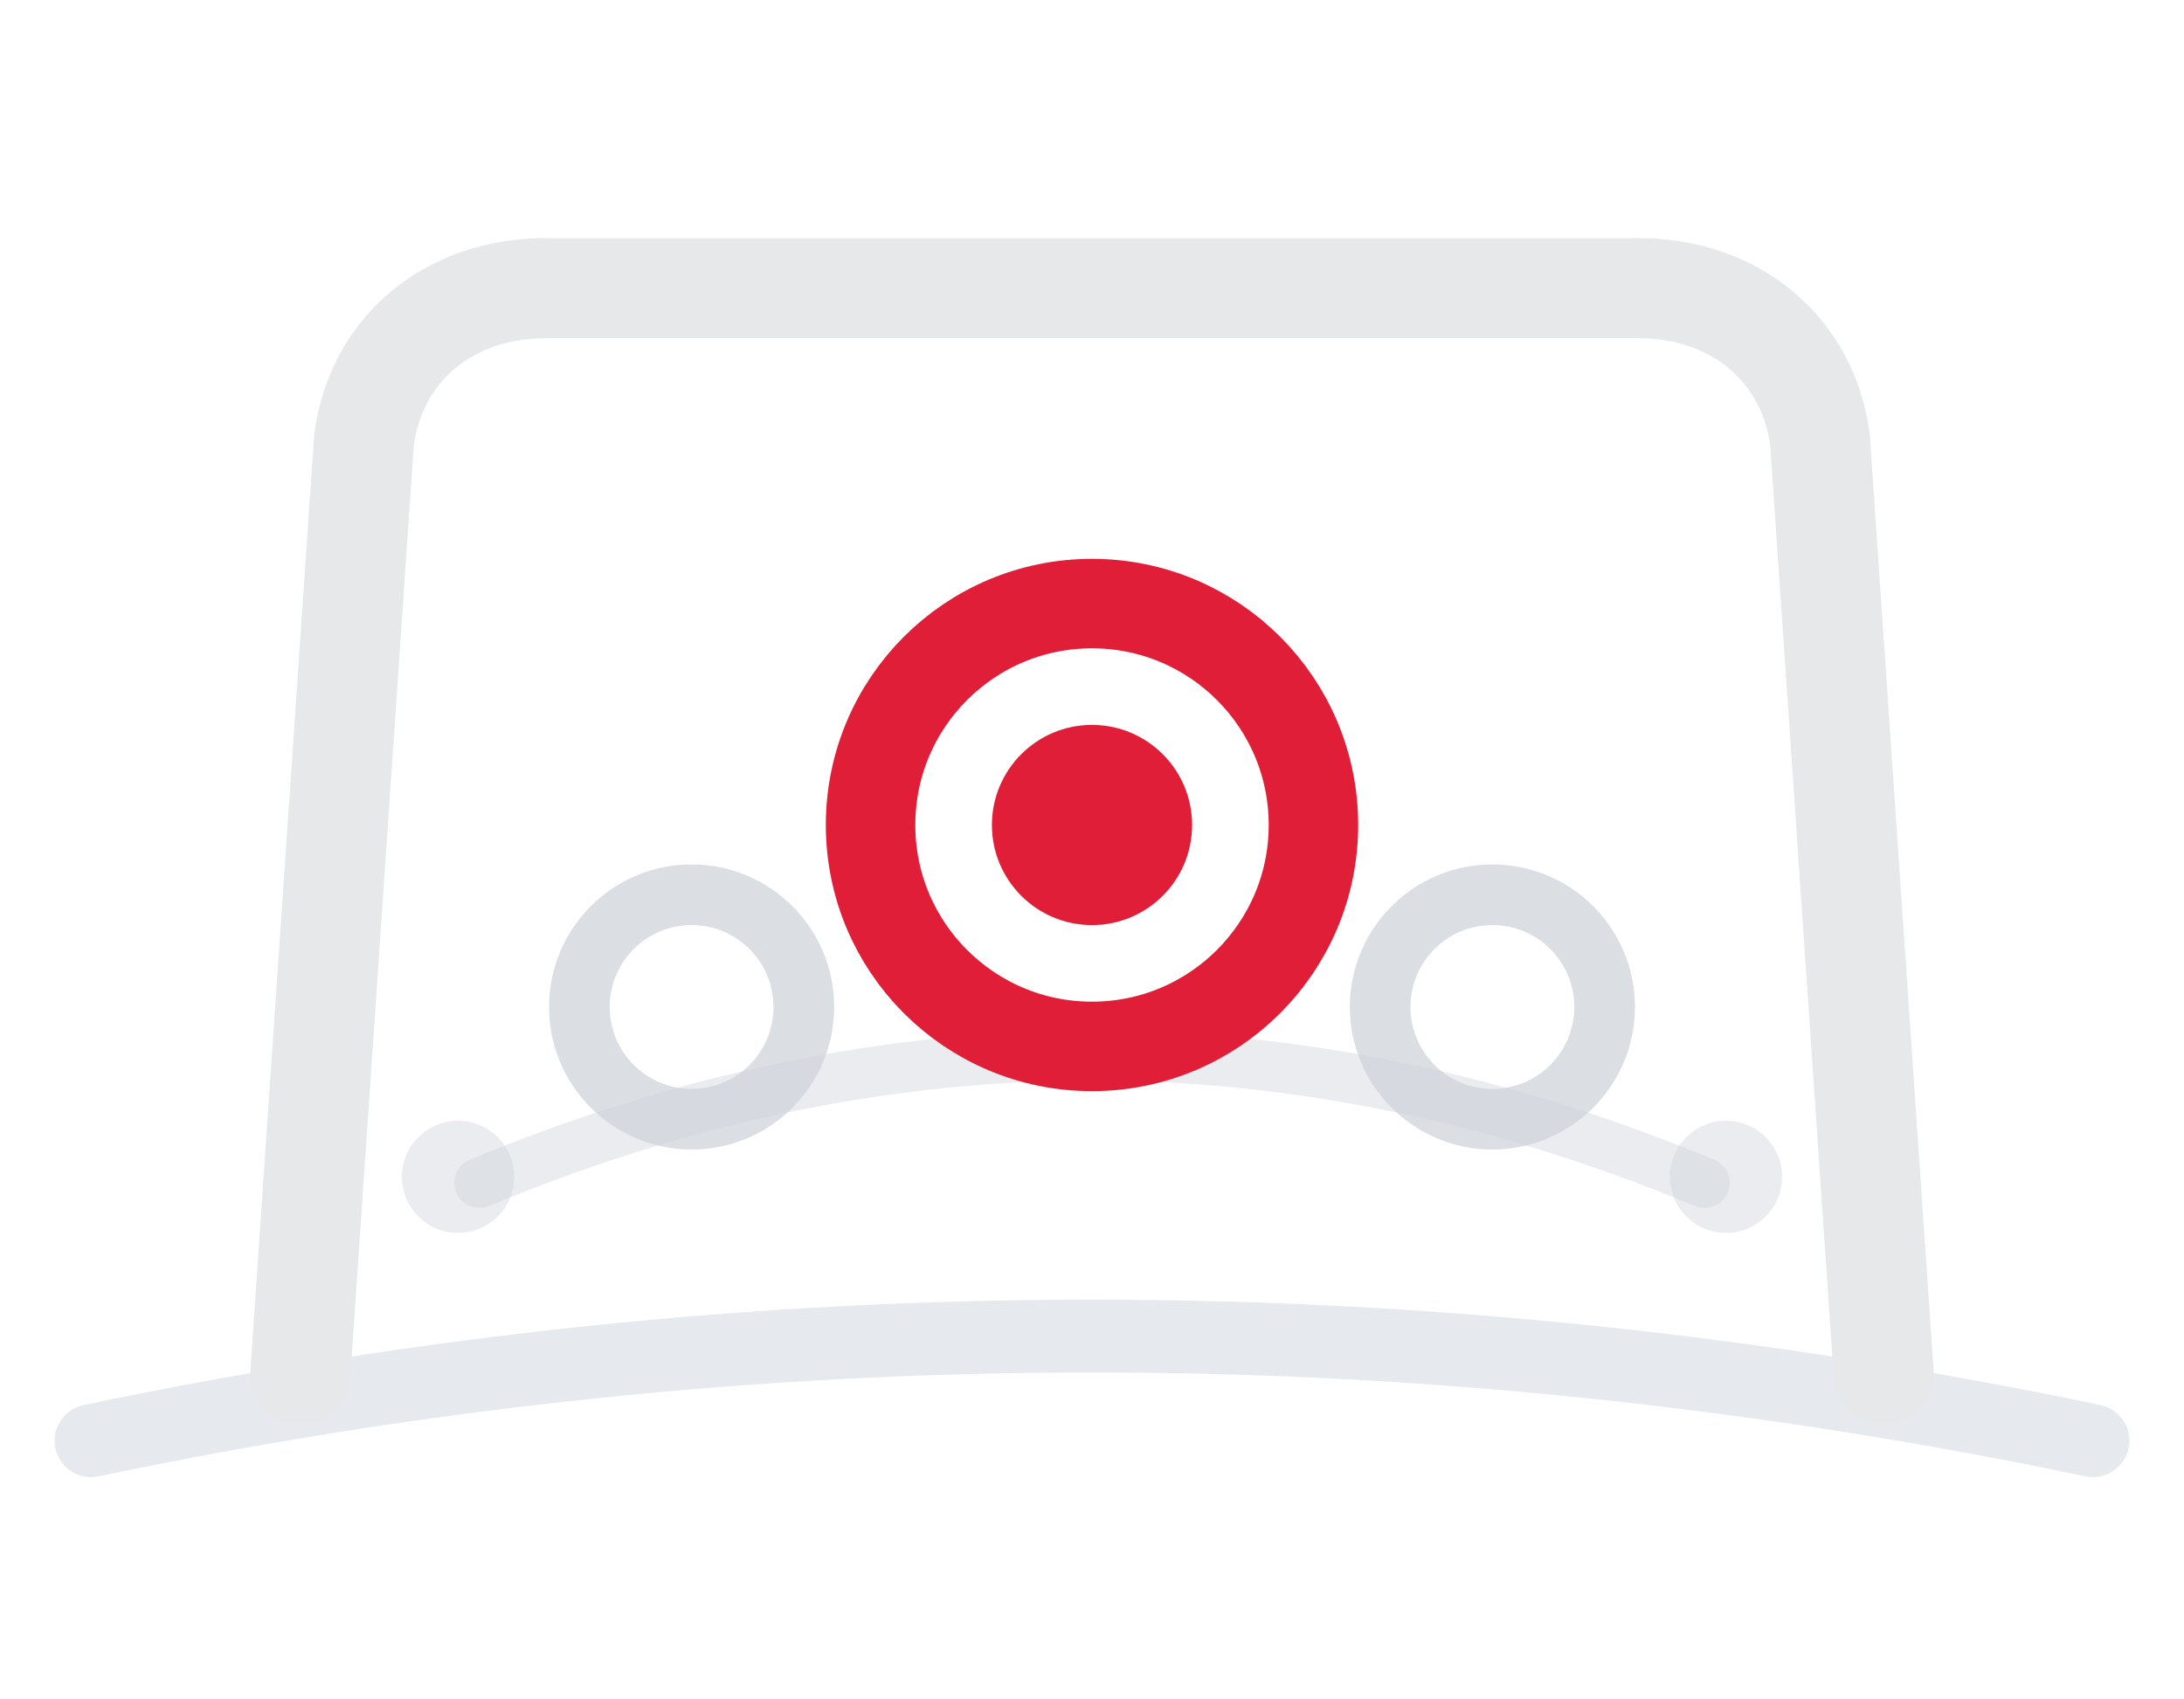
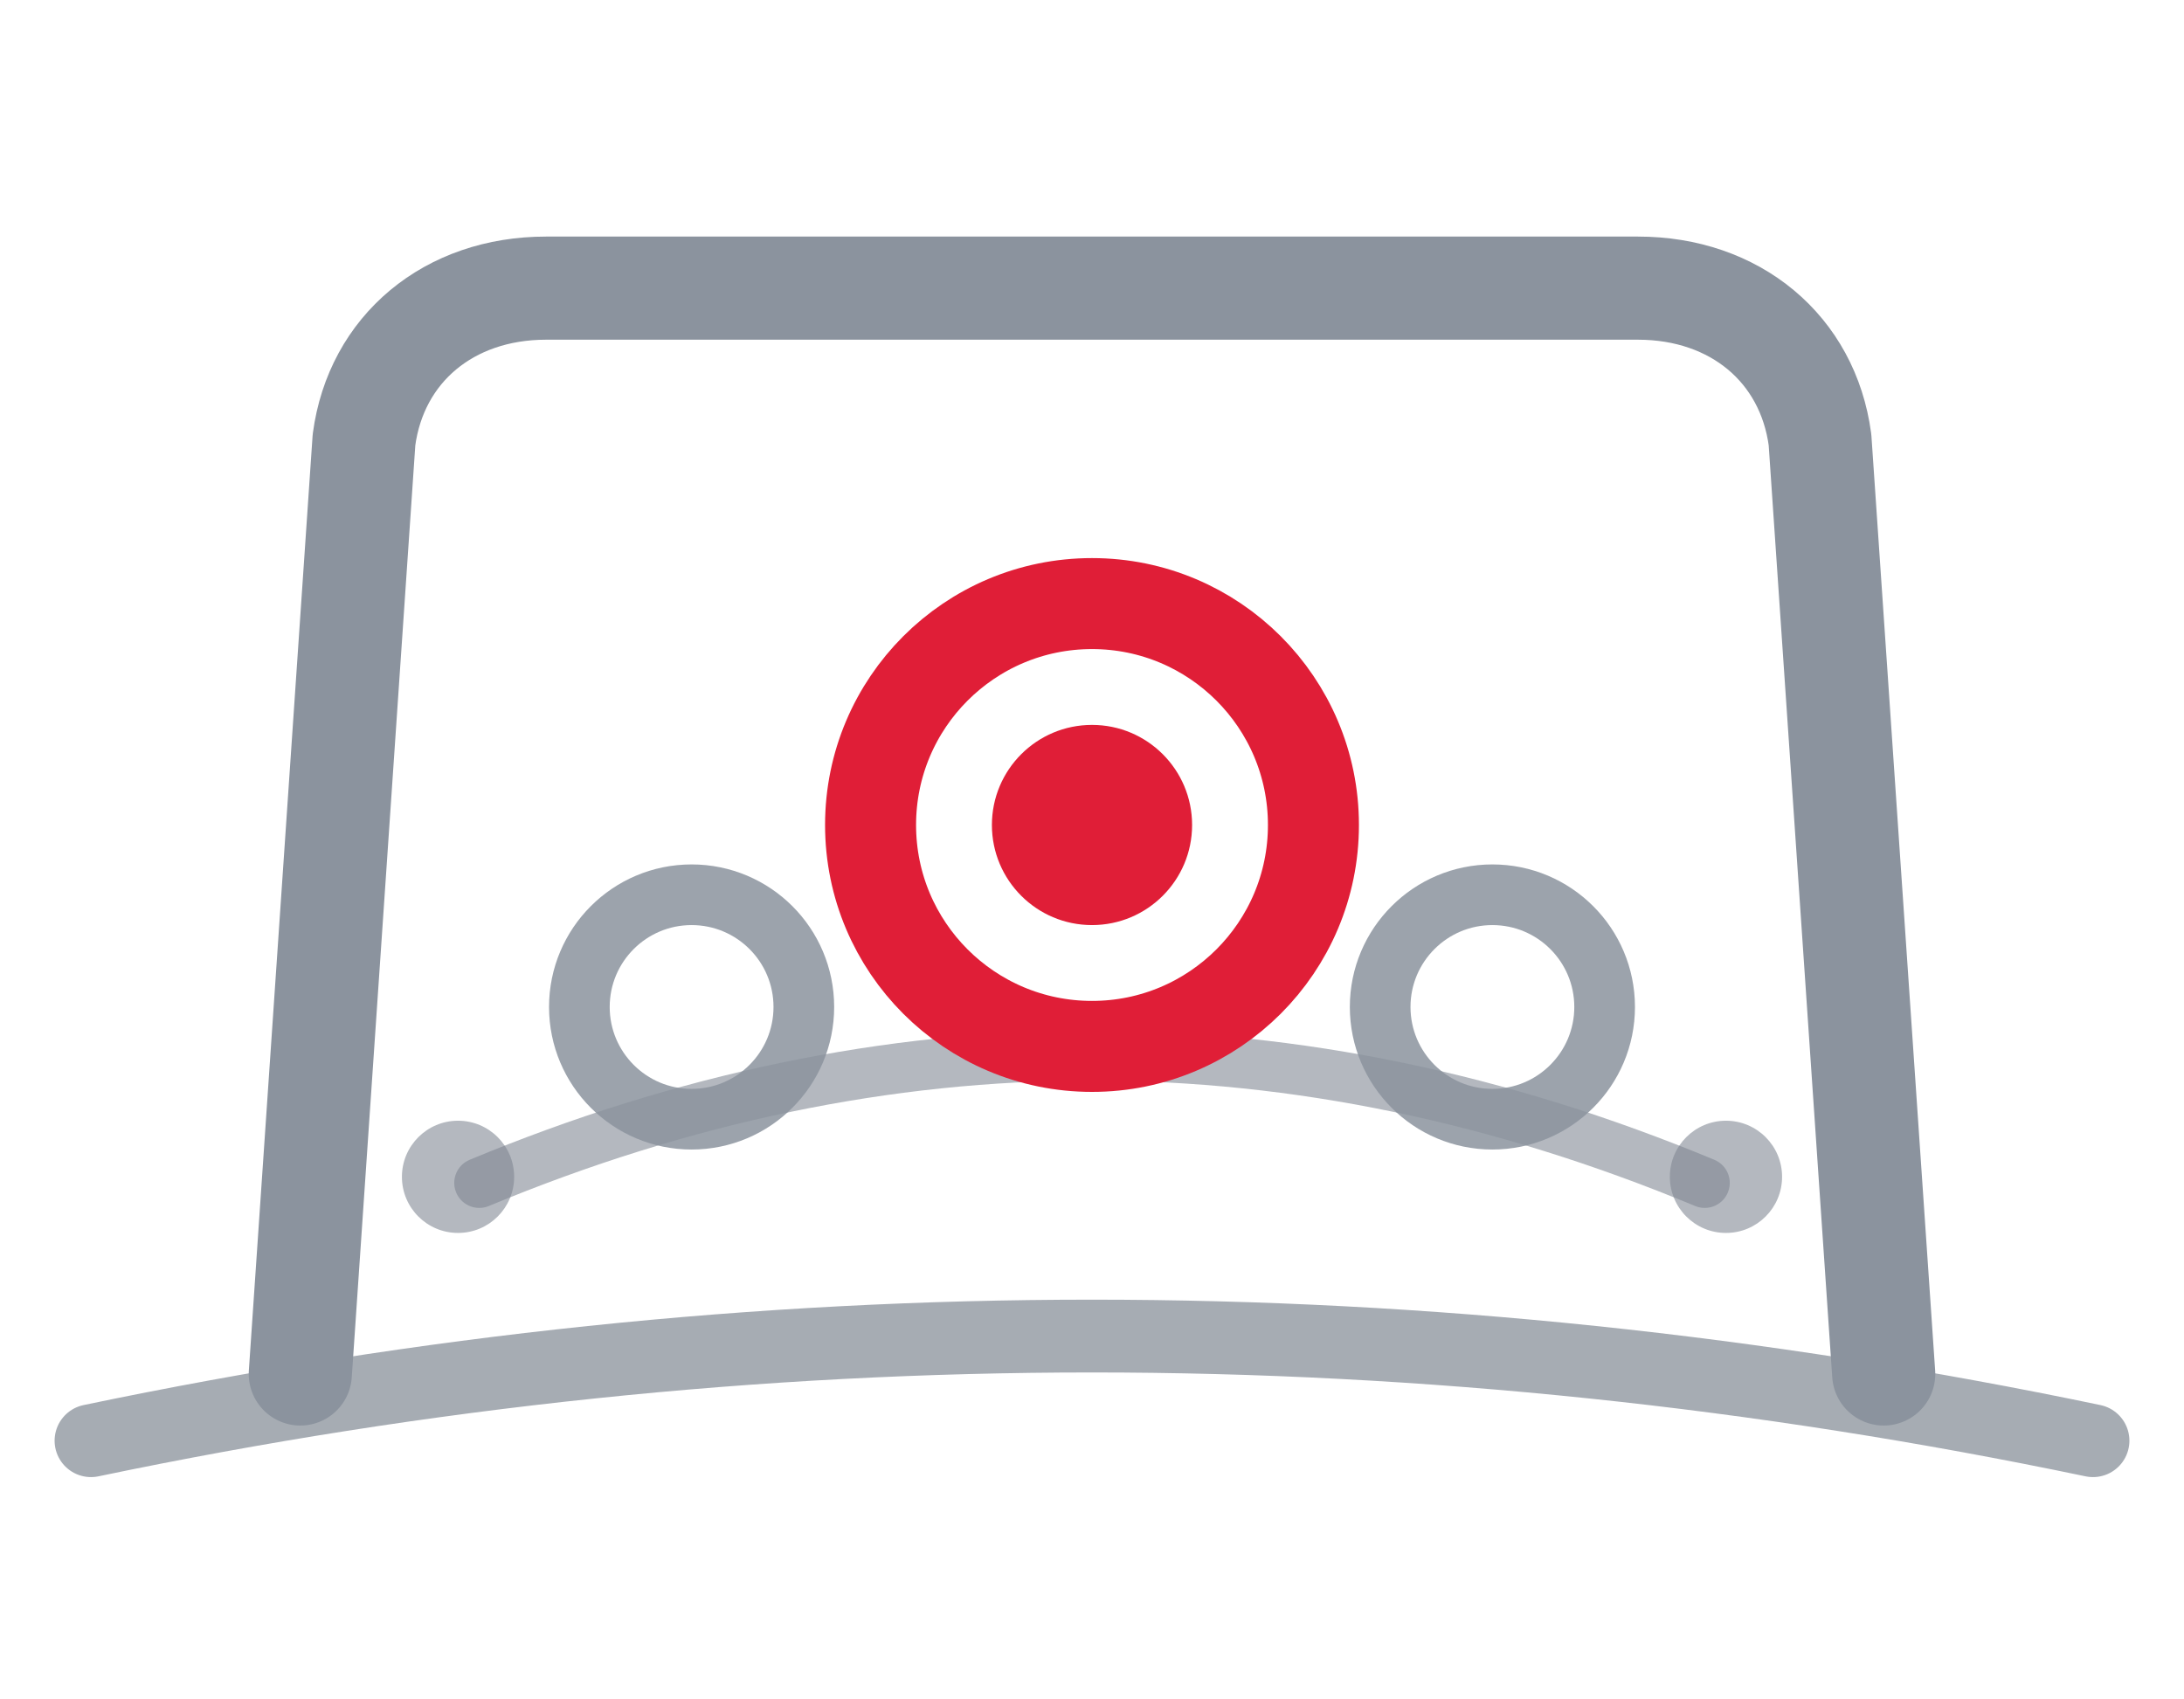
<svg xmlns="http://www.w3.org/2000/svg" width="72" height="56" viewBox="0 0 72 56" fill="none" role="img" aria-label="Mazda Open Connect screen mark">
-   <path d="M3 47.5 Q36 40.6 69 47.5" stroke="#d0d5dc" stroke-width="2.4" stroke-linecap="round" opacity="0.52" />
-   <path d="M9.9 45.3 L12.0 14.5 C12.4 11.5 14.8 9.5 18.0 9.5 H54.0 C57.2 9.5 59.6 11.5 60.0 14.5 L62.1 45.3" stroke="#e6e8ea" stroke-width="3.3" stroke-linecap="round" stroke-linejoin="round" />
-   <path d="M15.8 39 Q36 30.6 56.2 39" stroke="#d0d5dc" stroke-width="1.65" stroke-linecap="round" opacity="0.45" />
-   <circle cx="22.8" cy="33.2" r="3.7" stroke="#d0d5dc" stroke-width="2" opacity="0.76" />
-   <circle cx="49.2" cy="33.2" r="3.7" stroke="#d0d5dc" stroke-width="2" opacity="0.76" />
-   <circle cx="15.1" cy="38.8" r="1.85" fill="#d0d5dc" opacity="0.45" />
-   <circle cx="56.9" cy="38.8" r="1.85" fill="#d0d5dc" opacity="0.45" />
-   <circle cx="36" cy="27.2" r="7.3" stroke="#e01e37" stroke-width="2.95" />
+   <path d="M3 47.5 Q36 40.6 69 47.5" stroke="#7d8590" stroke-width="2.4" stroke-linecap="round" opacity="0.68" />
+   <path d="M9.9 45.3 L12.0 14.5 C12.4 11.5 14.8 9.5 18.0 9.5 H54.0 C57.2 9.5 59.6 11.5 60.0 14.5 L62.1 45.3" stroke="#8b939e" stroke-width="3.4" stroke-linecap="round" stroke-linejoin="round" />
+   <path d="M15.8 39 Q36 30.6 56.2 39" stroke="#7d8590" stroke-width="1.65" stroke-linecap="round" opacity="0.58" />
+   <circle cx="22.8" cy="33.2" r="3.7" stroke="#8b939e" stroke-width="2" opacity="0.85" />
+   <circle cx="49.2" cy="33.2" r="3.7" stroke="#8b939e" stroke-width="2" opacity="0.85" />
+   <circle cx="15.1" cy="38.8" r="1.85" fill="#7d8590" opacity="0.58" />
+   <circle cx="56.9" cy="38.8" r="1.85" fill="#7d8590" opacity="0.58" />
+   <circle cx="36" cy="27.2" r="7.3" stroke="#e01e37" stroke-width="3" />
  <circle cx="36" cy="27.2" r="3.3" fill="#e01e37" />
</svg>
